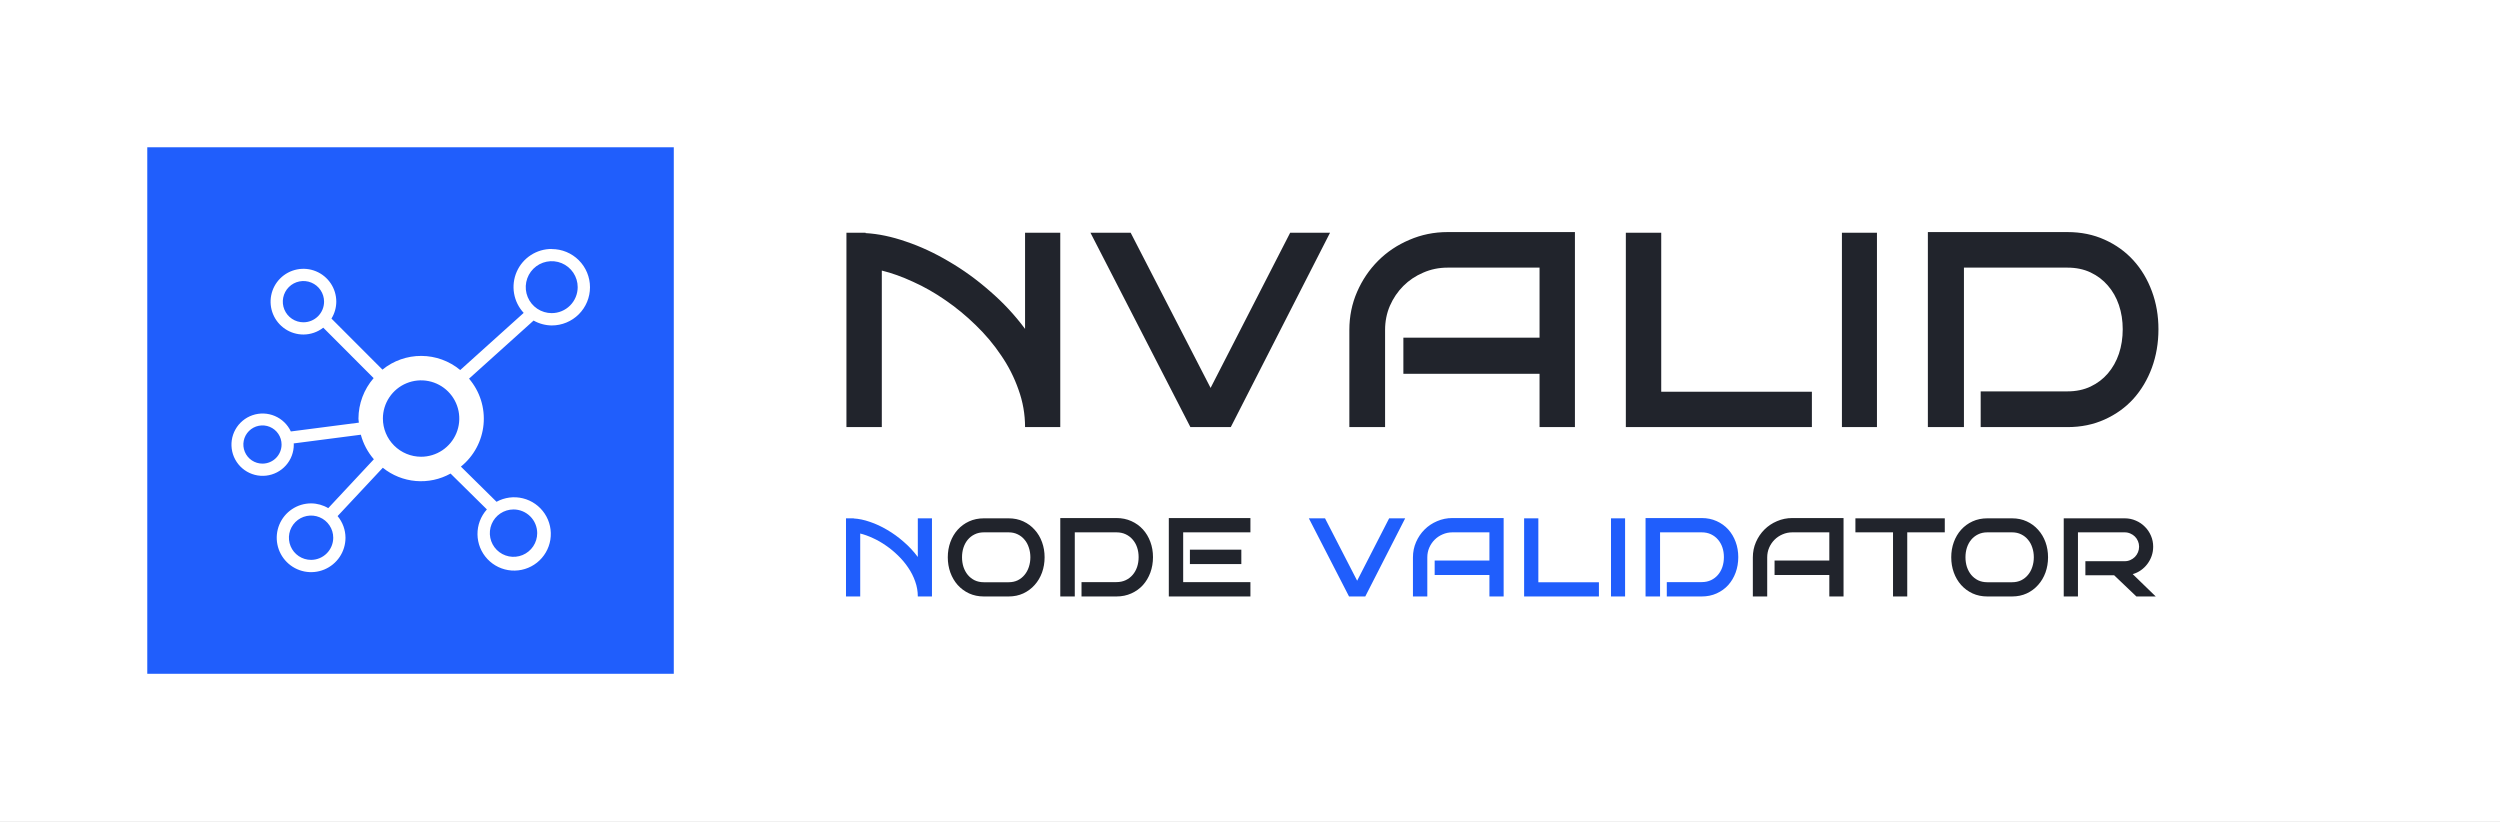
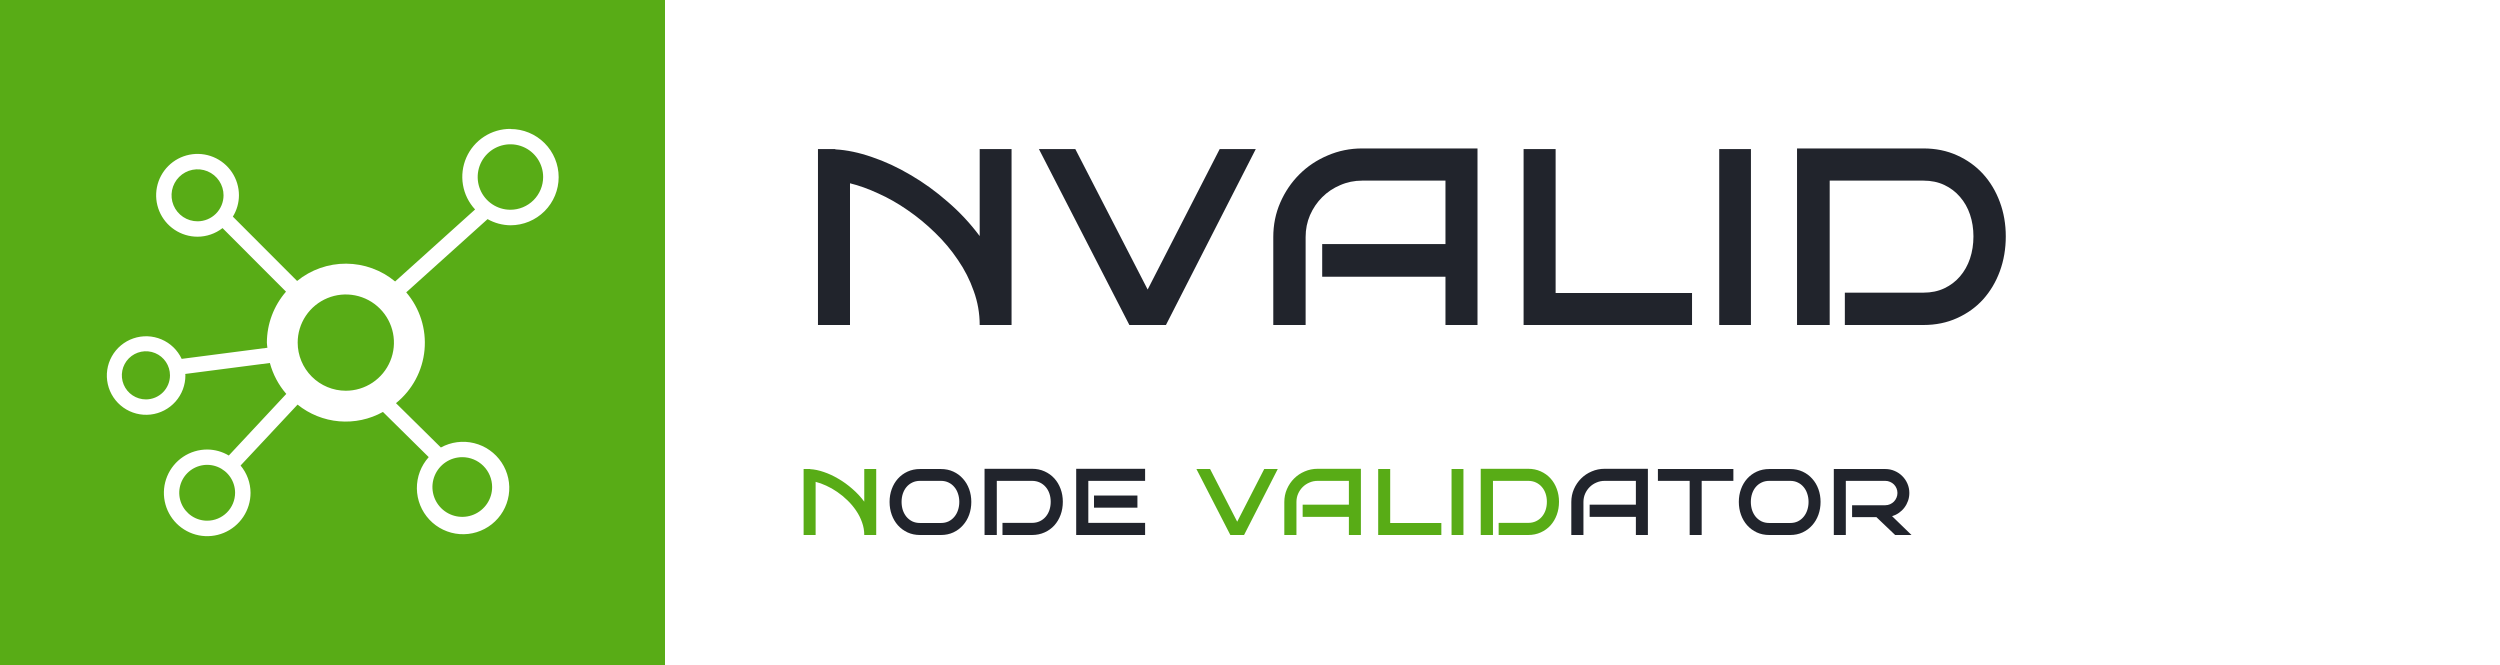
- <svg xmlns="http://www.w3.org/2000/svg" width="679" height="223" viewBox="0 0 679 223" fill="none">
-   <rect width="679" height="223" fill="white" />
-   <rect x="40" y="40" width="143" height="143" fill="#205EFC" />
-   <g clip-path="url(#clip0_1010_36)">
-     <mask id="mask0_1010_36" style="mask-type:luminance" maskUnits="userSpaceOnUse" x="58" y="58" width="107" height="107">
-       <path d="M164.614 58.386H58.386V164.614H164.614V58.386Z" fill="white" />
+ <svg xmlns="http://www.w3.org/2000/svg" width="500" height="133" viewBox="0 0 500 133" fill="none">
+   <rect width="500" height="133" fill="white" />
+   <rect width="133" height="133" fill="#58AC16" />
+   <g clip-path="url(#clip0_1011_107)">
+     <mask id="mask0_1011_107" style="mask-type:luminance" maskUnits="userSpaceOnUse" x="17" y="17" width="99" height="99">
+       <path d="M115.788 17.212H17.212V115.788H115.788V17.212Z" fill="white" />
    </mask>
-     <g mask="url(#mask0_1010_36)">
-       <path d="M149.845 67.617C147.831 67.61 145.858 68.191 144.17 69.29C142.481 70.389 141.151 71.957 140.342 73.802C139.534 75.647 139.282 77.689 139.618 79.675C139.954 81.661 140.863 83.506 142.233 84.982L124.998 100.502C122.034 98.041 118.307 96.684 114.454 96.665C110.602 96.645 106.861 97.962 103.872 100.392L90.025 86.526C90.877 85.145 91.33 83.557 91.337 81.935C91.337 80.17 90.815 78.444 89.834 76.976C88.854 75.508 87.46 74.364 85.83 73.688C84.199 73.012 82.405 72.835 80.674 73.18C78.942 73.524 77.352 74.374 76.104 75.622C74.856 76.87 74.006 78.46 73.662 80.192C73.317 81.923 73.494 83.717 74.17 85.348C74.846 86.978 75.99 88.372 77.458 89.352C78.926 90.332 80.652 90.855 82.417 90.855C84.367 90.848 86.261 90.195 87.801 88.999L101.478 102.699C98.835 105.748 97.372 109.643 97.355 113.677C97.355 114.059 97.442 114.414 97.468 114.789L78.994 117.183C78.109 115.293 76.556 113.798 74.635 112.983C72.715 112.168 70.56 112.091 68.586 112.767C66.612 113.443 64.957 114.825 63.94 116.646C62.922 118.468 62.613 120.601 63.072 122.637C63.53 124.673 64.725 126.467 66.426 127.676C68.127 128.884 70.215 129.422 72.288 129.186C74.361 128.95 76.274 127.956 77.659 126.396C79.045 124.835 79.805 122.818 79.794 120.732C79.794 120.629 79.768 120.536 79.764 120.433L98.002 118.069C98.664 120.53 99.874 122.809 101.541 124.735L89.149 138.014C87.742 137.177 86.138 136.73 84.502 136.719C82.654 136.718 80.849 137.265 79.312 138.291C77.776 139.317 76.579 140.775 75.871 142.482C75.164 144.188 74.979 146.066 75.339 147.878C75.7 149.69 76.589 151.354 77.895 152.66C79.201 153.966 80.865 154.856 82.677 155.216C84.489 155.576 86.367 155.391 88.073 154.684C89.78 153.977 91.238 152.779 92.264 151.243C93.29 149.707 93.837 147.901 93.836 146.054C93.827 143.903 93.068 141.822 91.689 140.171L103.971 127.039C106.532 129.105 109.652 130.359 112.93 130.64C116.209 130.922 119.496 130.218 122.372 128.619L132.238 138.359C130.569 140.215 129.658 142.63 129.686 145.126C129.713 147.622 130.676 150.017 132.386 151.836C134.095 153.656 136.425 154.767 138.914 154.949C141.404 155.132 143.871 154.374 145.828 152.824C147.784 151.274 149.088 149.046 149.479 146.58C149.871 144.115 149.323 141.593 147.943 139.513C146.563 137.432 144.453 135.946 142.029 135.348C139.606 134.75 137.046 135.084 134.857 136.284L125.18 126.73C126.922 125.326 128.363 123.587 129.42 121.616C130.477 119.645 131.128 117.482 131.334 115.255C131.54 113.028 131.298 110.782 130.62 108.651C129.943 106.519 128.845 104.545 127.391 102.845L144.922 87.064C146.432 87.918 148.134 88.375 149.869 88.392C152.62 88.392 155.259 87.299 157.204 85.353C159.15 83.408 160.243 80.769 160.243 78.018C160.243 75.266 159.15 72.628 157.204 70.682C155.259 68.737 152.62 67.644 149.869 67.644L149.845 67.617ZM71.286 125.92C70.26 125.92 69.257 125.616 68.403 125.046C67.55 124.476 66.885 123.665 66.493 122.717C66.1 121.769 65.997 120.726 66.197 119.719C66.397 118.713 66.892 117.788 67.617 117.063C68.343 116.337 69.267 115.843 70.274 115.643C71.28 115.442 72.324 115.545 73.272 115.938C74.22 116.331 75.03 116.996 75.6 117.849C76.17 118.702 76.475 119.705 76.475 120.732C76.474 122.107 75.927 123.427 74.954 124.399C73.981 125.372 72.662 125.919 71.286 125.92ZM145.905 144.799C145.906 146.072 145.529 147.316 144.822 148.374C144.116 149.433 143.111 150.258 141.936 150.745C140.76 151.233 139.467 151.36 138.218 151.113C136.97 150.865 135.824 150.252 134.924 149.353C134.023 148.453 133.41 147.307 133.162 146.059C132.913 144.811 133.041 143.517 133.528 142.341C134.014 141.165 134.839 140.16 135.897 139.453C136.955 138.746 138.199 138.369 139.472 138.369C141.177 138.371 142.812 139.048 144.018 140.254C145.224 141.459 145.902 143.094 145.905 144.799ZM82.417 87.535C81.308 87.536 80.224 87.208 79.302 86.592C78.38 85.977 77.662 85.102 77.237 84.078C76.813 83.053 76.701 81.927 76.918 80.839C77.134 79.752 77.667 78.753 78.451 77.969C79.235 77.185 80.234 76.652 81.321 76.436C82.408 76.219 83.535 76.331 84.559 76.755C85.584 77.18 86.459 77.898 87.074 78.82C87.69 79.743 88.018 80.826 88.017 81.935C88.015 83.42 87.425 84.843 86.375 85.893C85.325 86.943 83.902 87.533 82.417 87.535ZM84.492 152.062C83.301 152.063 82.137 151.711 81.147 151.05C80.157 150.389 79.385 149.449 78.929 148.349C78.473 147.25 78.353 146.039 78.585 144.872C78.817 143.704 79.39 142.631 80.231 141.789C81.073 140.947 82.145 140.374 83.313 140.141C84.481 139.909 85.691 140.028 86.791 140.483C87.891 140.938 88.831 141.71 89.492 142.7C90.154 143.69 90.507 144.853 90.507 146.044C90.505 147.639 89.871 149.168 88.743 150.296C87.616 151.425 86.087 152.06 84.492 152.062ZM103.995 113.677C103.995 111.626 104.603 109.62 105.743 107.914C106.883 106.208 108.503 104.878 110.399 104.093C112.294 103.308 114.38 103.102 116.392 103.503C118.405 103.903 120.253 104.891 121.704 106.342C123.155 107.793 124.143 109.641 124.543 111.653C124.943 113.666 124.738 115.752 123.953 117.647C123.167 119.543 121.838 121.163 120.132 122.303C118.426 123.443 116.42 124.051 114.368 124.051C111.618 124.048 108.982 122.954 107.037 121.009C105.092 119.064 103.998 116.428 103.995 113.677ZM149.845 85.045C148.45 85.045 147.086 84.632 145.926 83.856C144.766 83.081 143.862 81.98 143.328 80.691C142.794 79.402 142.655 77.983 142.927 76.615C143.199 75.246 143.871 73.99 144.857 73.003C145.844 72.016 147.101 71.345 148.469 71.073C149.838 70.8 151.256 70.94 152.545 71.474C153.834 72.008 154.936 72.912 155.711 74.072C156.486 75.232 156.9 76.596 156.9 77.991C156.898 79.862 156.154 81.655 154.832 82.977C153.509 84.3 151.716 85.044 149.845 85.045Z" fill="white" />
+     <g mask="url(#mask0_1011_107)">
+       <path d="M102.083 25.778C100.213 25.771 98.383 26.311 96.816 27.331C95.249 28.35 94.015 29.806 93.264 31.518C92.514 33.23 92.28 35.124 92.592 36.967C92.903 38.811 93.747 40.523 95.019 41.892L79.025 56.294C76.274 54.01 72.816 52.752 69.241 52.733C65.666 52.715 62.195 53.937 59.421 56.192L46.572 43.325C47.362 42.044 47.783 40.57 47.789 39.065C47.789 37.427 47.304 35.825 46.395 34.463C45.485 33.101 44.192 32.039 42.678 31.412C41.165 30.785 39.5 30.621 37.894 30.94C36.287 31.259 34.811 32.048 33.653 33.206C32.495 34.365 31.706 35.84 31.387 37.447C31.067 39.053 31.232 40.718 31.859 42.232C32.486 43.745 33.548 45.038 34.91 45.948C36.272 46.857 37.873 47.343 39.511 47.342C41.321 47.336 43.078 46.73 44.508 45.62L57.2 58.333C54.747 61.162 53.389 64.776 53.374 68.52C53.374 68.875 53.454 69.204 53.478 69.552L36.335 71.774C35.514 70.02 34.073 68.632 32.291 67.876C30.508 67.12 28.509 67.048 26.677 67.676C24.845 68.303 23.309 69.585 22.365 71.276C21.421 72.966 21.134 74.946 21.559 76.835C21.985 78.724 23.094 80.389 24.672 81.511C26.251 82.632 28.188 83.131 30.112 82.912C32.036 82.693 33.811 81.771 35.097 80.323C36.382 78.875 37.088 77.003 37.078 75.067C37.078 74.971 37.053 74.885 37.05 74.789L53.974 72.596C54.588 74.879 55.711 76.994 57.258 78.782L45.759 91.104C44.453 90.327 42.965 89.913 41.446 89.902C39.732 89.902 38.056 90.409 36.63 91.361C35.205 92.313 34.094 93.667 33.438 95.25C32.781 96.834 32.609 98.576 32.944 100.258C33.278 101.939 34.103 103.483 35.315 104.695C36.528 105.907 38.072 106.733 39.753 107.067C41.434 107.401 43.177 107.229 44.76 106.573C46.344 105.917 47.697 104.806 48.649 103.38C49.601 101.955 50.109 100.279 50.108 98.565C50.1 96.569 49.395 94.638 48.115 93.106L59.513 80.92C61.89 82.837 64.785 84 67.827 84.261C70.869 84.523 73.92 83.87 76.588 82.386L85.744 91.424C84.195 93.147 83.35 95.388 83.375 97.704C83.4 100.02 84.295 102.243 85.881 103.931C87.467 105.619 89.629 106.65 91.939 106.82C94.249 106.989 96.539 106.285 98.354 104.847C100.17 103.409 101.379 101.341 101.743 99.053C102.107 96.766 101.598 94.425 100.317 92.495C99.037 90.564 97.079 89.185 94.83 88.63C92.581 88.076 90.206 88.385 88.174 89.499L79.195 80.633C80.81 79.33 82.148 77.717 83.129 75.888C84.11 74.058 84.714 72.051 84.905 69.984C85.096 67.918 84.871 65.834 84.243 63.856C83.614 61.878 82.595 60.046 81.246 58.469L97.514 43.824C98.915 44.617 100.495 45.041 102.104 45.056C104.657 45.056 107.106 44.042 108.911 42.237C110.717 40.431 111.731 37.983 111.731 35.43C111.731 32.877 110.717 30.428 108.911 28.623C107.106 26.817 104.657 25.803 102.104 25.803L102.083 25.778ZM29.182 79.881C28.23 79.881 27.299 79.599 26.507 79.07C25.716 78.541 25.099 77.789 24.734 76.909C24.37 76.029 24.274 75.061 24.46 74.127C24.646 73.193 25.104 72.335 25.778 71.662C26.451 70.989 27.309 70.53 28.243 70.344C29.177 70.159 30.145 70.254 31.025 70.618C31.905 70.983 32.657 71.6 33.186 72.392C33.715 73.183 33.997 74.114 33.997 75.067C33.996 76.343 33.489 77.568 32.586 78.47C31.683 79.373 30.459 79.881 29.182 79.881ZM98.426 97.4C98.427 98.581 98.077 99.736 97.421 100.718C96.766 101.7 95.834 102.466 94.743 102.918C93.652 103.371 92.452 103.489 91.293 103.259C90.135 103.029 89.071 102.461 88.236 101.626C87.4 100.791 86.832 99.727 86.601 98.569C86.37 97.411 86.489 96.211 86.94 95.12C87.392 94.028 88.157 93.096 89.139 92.44C90.121 91.784 91.275 91.433 92.456 91.433C94.038 91.435 95.556 92.064 96.675 93.183C97.794 94.301 98.424 95.818 98.426 97.4ZM39.511 44.261C38.483 44.262 37.477 43.958 36.621 43.386C35.766 42.815 35.099 42.003 34.705 41.053C34.311 40.103 34.208 39.057 34.408 38.048C34.609 37.039 35.104 36.112 35.831 35.385C36.559 34.657 37.486 34.162 38.495 33.961C39.504 33.761 40.549 33.864 41.5 34.258C42.45 34.652 43.262 35.319 43.833 36.175C44.404 37.03 44.709 38.036 44.708 39.065C44.706 40.442 44.158 41.763 43.184 42.738C42.21 43.712 40.889 44.26 39.511 44.261ZM41.437 104.14C40.332 104.141 39.252 103.814 38.333 103.201C37.414 102.587 36.698 101.715 36.275 100.695C35.851 99.674 35.74 98.551 35.956 97.468C36.171 96.384 36.702 95.389 37.483 94.607C38.264 93.826 39.259 93.294 40.343 93.078C41.426 92.862 42.549 92.973 43.57 93.395C44.591 93.818 45.463 94.534 46.077 95.452C46.691 96.371 47.019 97.451 47.019 98.555C47.017 100.036 46.428 101.455 45.382 102.502C44.336 103.549 42.917 104.138 41.437 104.14ZM59.535 68.52C59.535 66.617 60.099 64.755 61.157 63.172C62.215 61.589 63.718 60.355 65.477 59.627C67.236 58.898 69.172 58.707 71.039 59.079C72.907 59.45 74.622 60.367 75.968 61.714C77.315 63.06 78.231 64.775 78.603 66.642C78.974 68.51 78.784 70.445 78.055 72.204C77.326 73.963 76.093 75.467 74.51 76.525C72.927 77.582 71.065 78.147 69.161 78.147C66.609 78.144 64.162 77.129 62.358 75.324C60.553 73.519 59.538 71.073 59.535 68.52ZM102.083 41.951C100.788 41.951 99.522 41.567 98.446 40.848C97.369 40.129 96.53 39.106 96.035 37.91C95.54 36.714 95.41 35.398 95.662 34.128C95.915 32.858 96.538 31.692 97.454 30.776C98.369 29.861 99.536 29.237 100.806 28.985C102.076 28.732 103.392 28.862 104.588 29.357C105.784 29.853 106.806 30.692 107.526 31.768C108.245 32.845 108.629 34.11 108.629 35.405C108.627 37.141 107.937 38.805 106.71 40.032C105.482 41.259 103.818 41.95 102.083 41.951Z" fill="white" />
    </g>
  </g>
-   <path d="M278.406 116C278.406 112.5 277.812 109.109 276.625 105.828C275.469 102.516 273.891 99.406 271.891 96.5C269.922 93.562 267.625 90.828 265 88.297C262.406 85.766 259.672 83.516 256.797 81.547C253.922 79.547 250.984 77.875 247.984 76.531C245.016 75.156 242.188 74.141 239.5 73.484V116H229.891V63.219H235.094V63.312C238.531 63.5 242.188 64.266 246.062 65.609C249.969 66.922 253.844 68.719 257.688 71C261.562 73.25 265.281 75.938 268.844 79.062C272.438 82.156 275.625 85.578 278.406 89.328V63.219H287.969V116H278.406ZM361.234 63.219L334.281 116H323.312L296.172 63.219H307.094L328.797 105.359L350.406 63.219H361.234ZM427.75 116H418.141V101.516H381.156V91.719H418.141V72.688H393.156C390.812 72.688 388.609 73.141 386.547 74.047C384.484 74.922 382.688 76.125 381.156 77.656C379.625 79.188 378.406 80.984 377.5 83.047C376.625 85.078 376.188 87.266 376.188 89.609V116H366.484V89.609C366.484 85.922 367.188 82.469 368.594 79.25C370 76.031 371.906 73.219 374.312 70.812C376.719 68.406 379.547 66.516 382.797 65.141C386.047 63.734 389.5 63.031 393.156 63.031H427.75V116ZM492.109 116H441.578V63.219H451.188V106.391H492.109V116ZM509.781 116H500.266V63.219H509.781V116ZM586.234 89.422C586.234 93.141 585.641 96.625 584.453 99.875C583.266 103.094 581.594 105.906 579.438 108.312C577.281 110.688 574.672 112.562 571.609 113.938C568.578 115.312 565.219 116 561.531 116H537.953V106.297H561.531C563.875 106.297 565.969 105.859 567.812 104.984C569.656 104.109 571.219 102.922 572.5 101.422C573.812 99.891 574.812 98.109 575.5 96.078C576.188 94.016 576.531 91.797 576.531 89.422C576.531 87.078 576.188 84.891 575.5 82.859C574.812 80.828 573.812 79.062 572.5 77.562C571.219 76.062 569.656 74.875 567.812 74C565.969 73.125 563.875 72.688 561.531 72.688H533.406V116H523.609V63.031H561.531C565.219 63.031 568.578 63.719 571.609 65.094C574.672 66.469 577.281 68.344 579.438 70.719C581.594 73.094 583.266 75.891 584.453 79.109C585.641 82.297 586.234 85.734 586.234 89.422Z" fill="#21242C" />
-   <path d="M249.278 162C249.278 160.593 249.039 159.229 248.562 157.91C248.097 156.578 247.462 155.328 246.658 154.159C245.867 152.978 244.943 151.879 243.887 150.861C242.845 149.843 241.745 148.939 240.589 148.147C239.433 147.343 238.252 146.671 237.046 146.13C235.852 145.577 234.715 145.169 233.634 144.905V162H229.771V140.778H231.863V140.815C233.245 140.891 234.715 141.198 236.273 141.739C237.844 142.267 239.402 142.989 240.947 143.906C242.505 144.811 244.001 145.892 245.433 147.148C246.878 148.392 248.16 149.768 249.278 151.276V140.778H253.123V162H249.278ZM381.645 140.778L370.808 162H366.397L355.484 140.778H359.876L368.602 157.722L377.291 140.778H381.645ZM408.39 162H404.526V156.176H389.655V152.237H404.526V144.585H394.48C393.538 144.585 392.652 144.767 391.823 145.131C390.993 145.483 390.271 145.967 389.655 146.583C389.04 147.198 388.55 147.921 388.185 148.75C387.833 149.567 387.657 150.446 387.657 151.389V162H383.756V151.389C383.756 149.906 384.039 148.518 384.604 147.223C385.17 145.929 385.936 144.798 386.904 143.831C387.871 142.863 389.008 142.103 390.315 141.55C391.622 140.985 393.01 140.702 394.48 140.702H408.39V162ZM434.268 162H413.95V140.778H417.814V158.136H434.268V162ZM441.373 162H437.547V140.778H441.373V162ZM472.114 151.313C472.114 152.809 471.875 154.21 471.398 155.516C470.92 156.811 470.248 157.941 469.381 158.909C468.514 159.864 467.465 160.618 466.233 161.171C465.014 161.724 463.664 162 462.181 162H452.701V158.099H462.181C463.123 158.099 463.965 157.923 464.707 157.571C465.448 157.219 466.076 156.742 466.591 156.138C467.119 155.523 467.521 154.806 467.798 153.99C468.074 153.16 468.212 152.268 468.212 151.313C468.212 150.371 468.074 149.491 467.798 148.675C467.521 147.858 467.119 147.148 466.591 146.545C466.076 145.942 465.448 145.464 464.707 145.113C463.965 144.761 463.123 144.585 462.181 144.585H450.872V162H446.933V140.702H462.181C463.664 140.702 465.014 140.979 466.233 141.531C467.465 142.084 468.514 142.838 469.381 143.793C470.248 144.748 470.92 145.873 471.398 147.167C471.875 148.449 472.114 149.831 472.114 151.313Z" fill="#205EFC" />
-   <path d="M283.713 151.351C283.713 152.821 283.48 154.203 283.015 155.498C282.55 156.779 281.884 157.904 281.017 158.871C280.163 159.839 279.133 160.605 277.926 161.171C276.733 161.724 275.401 162 273.931 162H267.221C265.751 162 264.413 161.724 263.206 161.171C262 160.605 260.963 159.839 260.096 158.871C259.242 157.904 258.582 156.779 258.117 155.498C257.653 154.203 257.42 152.821 257.42 151.351C257.42 149.894 257.653 148.524 258.117 147.242C258.582 145.961 259.242 144.842 260.096 143.887C260.963 142.92 262 142.16 263.206 141.607C264.413 141.054 265.751 140.778 267.221 140.778H273.931C275.401 140.778 276.733 141.054 277.926 141.607C279.133 142.16 280.163 142.92 281.017 143.887C281.884 144.842 282.55 145.961 283.015 147.242C283.48 148.524 283.713 149.894 283.713 151.351ZM279.849 151.351C279.849 150.421 279.711 149.548 279.434 148.731C279.17 147.902 278.781 147.186 278.266 146.583C277.763 145.967 277.147 145.483 276.419 145.131C275.69 144.767 274.86 144.585 273.931 144.585H267.221C266.291 144.585 265.456 144.767 264.714 145.131C263.985 145.483 263.363 145.967 262.848 146.583C262.346 147.186 261.956 147.902 261.68 148.731C261.416 149.548 261.284 150.421 261.284 151.351C261.284 152.281 261.416 153.16 261.68 153.99C261.956 154.806 262.346 155.523 262.848 156.138C263.363 156.754 263.985 157.244 264.714 157.608C265.456 157.96 266.291 158.136 267.221 158.136H273.931C274.86 158.136 275.69 157.96 276.419 157.608C277.147 157.244 277.763 156.754 278.266 156.138C278.781 155.523 279.17 154.806 279.434 153.99C279.711 153.16 279.849 152.281 279.849 151.351ZM313.153 151.313C313.153 152.809 312.914 154.21 312.436 155.516C311.959 156.811 311.287 157.941 310.42 158.909C309.553 159.864 308.504 160.618 307.272 161.171C306.053 161.724 304.703 162 303.22 162H293.74V158.099H303.22C304.162 158.099 305.004 157.923 305.746 157.571C306.487 157.219 307.115 156.742 307.63 156.138C308.158 155.523 308.56 154.806 308.837 153.99C309.113 153.16 309.251 152.268 309.251 151.313C309.251 150.371 309.113 149.491 308.837 148.675C308.56 147.858 308.158 147.148 307.63 146.545C307.115 145.942 306.487 145.464 305.746 145.113C305.004 144.761 304.162 144.585 303.22 144.585H291.911V162H287.972V140.702H303.22C304.703 140.702 306.053 140.979 307.272 141.531C308.504 142.084 309.553 142.838 310.42 143.793C311.287 144.748 311.959 145.873 312.436 147.167C312.914 148.449 313.153 149.831 313.153 151.313ZM339.615 162H317.45V140.702H339.615V144.585H321.351V158.099H339.615V162ZM337.146 153.198H323.18V149.297H337.146V153.198ZM500.706 162H496.842V156.176H481.971V152.237H496.842V144.585H486.796C485.854 144.585 484.968 144.767 484.139 145.131C483.309 145.483 482.587 145.967 481.971 146.583C481.355 147.198 480.865 147.921 480.501 148.75C480.149 149.567 479.973 150.446 479.973 151.389V162H476.072V151.389C476.072 149.906 476.354 148.518 476.92 147.223C477.485 145.929 478.252 144.798 479.219 143.831C480.187 142.863 481.324 142.103 482.631 141.55C483.938 140.985 485.326 140.702 486.796 140.702H500.706V162ZM518.008 162H514.144V144.585H503.929V140.778H528.204V144.585H518.008V162ZM556.25 151.351C556.25 152.821 556.017 154.203 555.552 155.498C555.087 156.779 554.421 157.904 553.554 158.871C552.7 159.839 551.67 160.605 550.463 161.171C549.27 161.724 547.938 162 546.468 162H539.758C538.288 162 536.95 161.724 535.743 161.171C534.537 160.605 533.501 159.839 532.634 158.871C531.779 157.904 531.119 156.779 530.655 155.498C530.19 154.203 529.957 152.821 529.957 151.351C529.957 149.894 530.19 148.524 530.655 147.242C531.119 145.961 531.779 144.842 532.634 143.887C533.501 142.92 534.537 142.16 535.743 141.607C536.95 141.054 538.288 140.778 539.758 140.778H546.468C547.938 140.778 549.27 141.054 550.463 141.607C551.67 142.16 552.7 142.92 553.554 143.887C554.421 144.842 555.087 145.961 555.552 147.242C556.017 148.524 556.25 149.894 556.25 151.351ZM552.386 151.351C552.386 150.421 552.248 149.548 551.971 148.731C551.707 147.902 551.318 147.186 550.803 146.583C550.3 145.967 549.684 145.483 548.956 145.131C548.227 144.767 547.398 144.585 546.468 144.585H539.758C538.828 144.585 537.993 144.767 537.251 145.131C536.522 145.483 535.901 145.967 535.385 146.583C534.883 147.186 534.493 147.902 534.217 148.731C533.953 149.548 533.821 150.421 533.821 151.351C533.821 152.281 533.953 153.16 534.217 153.99C534.493 154.806 534.883 155.523 535.385 156.138C535.901 156.754 536.522 157.244 537.251 157.608C537.993 157.96 538.828 158.136 539.758 158.136H546.468C547.398 158.136 548.227 157.96 548.956 157.608C549.684 157.244 550.3 156.754 550.803 156.138C551.318 155.523 551.707 154.806 551.971 153.99C552.248 153.16 552.386 152.281 552.386 151.351ZM585.501 162H580.243L574.211 156.251H566.39V152.425H577.076C577.617 152.425 578.126 152.319 578.603 152.105C579.08 151.891 579.495 151.609 579.847 151.257C580.199 150.892 580.475 150.472 580.676 149.994C580.877 149.517 580.978 149.014 580.978 148.486C580.978 147.946 580.877 147.443 580.676 146.978C580.475 146.501 580.199 146.086 579.847 145.734C579.495 145.383 579.08 145.106 578.603 144.905C578.126 144.692 577.617 144.585 577.076 144.585H564.373V162H560.509V140.778H577.076C578.144 140.778 579.15 140.985 580.092 141.4C581.034 141.802 581.851 142.354 582.542 143.058C583.246 143.749 583.799 144.566 584.201 145.508C584.603 146.438 584.804 147.431 584.804 148.486C584.804 149.353 584.666 150.189 584.389 150.993C584.113 151.785 583.723 152.513 583.221 153.179C582.731 153.833 582.146 154.398 581.468 154.876C580.789 155.353 580.048 155.705 579.244 155.931L585.501 162Z" fill="#21242C" />
+   <path d="M195.938 65C195.938 62.667 195.542 60.406 194.75 58.219C193.979 56.01 192.927 53.938 191.594 52C190.281 50.042 188.75 48.219 187 46.531C185.271 44.844 183.448 43.344 181.531 42.031C179.615 40.698 177.656 39.583 175.656 38.688C173.677 37.771 171.792 37.094 170 36.656V65H163.594V29.812H167.062V29.875C169.354 30 171.792 30.51 174.375 31.406C176.979 32.281 179.562 33.479 182.125 35C184.708 36.5 187.188 38.292 189.562 40.375C191.958 42.438 194.083 44.719 195.938 47.219V29.812H202.312V65H195.938ZM251.156 29.812L233.188 65H225.875L207.781 29.812H215.062L229.531 57.906L243.938 29.812H251.156ZM295.5 65H289.094V55.344H264.438V48.812H289.094V36.125H272.438C270.875 36.125 269.406 36.427 268.031 37.031C266.656 37.615 265.458 38.417 264.438 39.438C263.417 40.458 262.604 41.656 262 43.031C261.417 44.385 261.125 45.844 261.125 47.406V65H254.656V47.406C254.656 44.948 255.125 42.646 256.062 40.5C257 38.354 258.271 36.479 259.875 34.875C261.479 33.271 263.365 32.01 265.531 31.094C267.698 30.156 270 29.688 272.438 29.688H295.5V65ZM338.406 65H304.719V29.812H311.125V58.594H338.406V65ZM350.188 65H343.844V29.812H350.188V65ZM401.156 47.281C401.156 49.76 400.76 52.083 399.969 54.25C399.177 56.396 398.062 58.271 396.625 59.875C395.188 61.458 393.448 62.708 391.406 63.625C389.385 64.542 387.146 65 384.688 65H368.969V58.531H384.688C386.25 58.531 387.646 58.24 388.875 57.656C390.104 57.073 391.146 56.281 392 55.281C392.875 54.26 393.542 53.073 394 51.719C394.458 50.344 394.688 48.865 394.688 47.281C394.688 45.719 394.458 44.26 394 42.906C393.542 41.552 392.875 40.375 392 39.375C391.146 38.375 390.104 37.583 388.875 37C387.646 36.417 386.25 36.125 384.688 36.125H365.938V65H359.406V29.688H384.688C387.146 29.688 389.385 30.146 391.406 31.062C393.448 31.979 395.188 33.229 396.625 34.812C398.062 36.396 399.177 38.26 399.969 40.406C400.76 42.531 401.156 44.823 401.156 47.281Z" fill="#21242C" />
+   <path d="M172.852 107C172.852 106.125 172.703 105.277 172.406 104.457C172.117 103.629 171.723 102.852 171.223 102.125C170.73 101.391 170.156 100.707 169.5 100.074C168.852 99.441 168.168 98.879 167.449 98.387C166.73 97.887 165.996 97.469 165.246 97.133C164.504 96.789 163.797 96.535 163.125 96.371V107H160.723V93.805H162.023V93.828C162.883 93.875 163.797 94.066 164.766 94.402C165.742 94.731 166.711 95.18 167.672 95.75C168.641 96.312 169.57 96.984 170.461 97.766C171.359 98.539 172.156 99.394 172.852 100.332V93.805H175.242V107H172.852ZM255.551 93.805L248.812 107H246.07L239.285 93.805H242.016L247.441 104.34L252.844 93.805H255.551ZM272.18 107H269.777V103.379H260.531V100.93H269.777V96.172H263.531C262.945 96.172 262.395 96.285 261.879 96.512C261.363 96.731 260.914 97.031 260.531 97.414C260.148 97.797 259.844 98.246 259.617 98.762C259.398 99.269 259.289 99.816 259.289 100.402V107H256.863V100.402C256.863 99.481 257.039 98.617 257.391 97.812C257.742 97.008 258.219 96.305 258.82 95.703C259.422 95.102 260.129 94.629 260.941 94.285C261.754 93.934 262.617 93.758 263.531 93.758H272.18V107ZM288.27 107H275.637V93.805H278.039V104.598H288.27V107ZM292.688 107H290.309V93.805H292.688V107ZM311.801 100.355C311.801 101.285 311.652 102.156 311.355 102.969C311.059 103.773 310.641 104.477 310.102 105.078C309.562 105.672 308.91 106.141 308.145 106.484C307.387 106.828 306.547 107 305.625 107H299.73V104.574H305.625C306.211 104.574 306.734 104.465 307.195 104.246C307.656 104.027 308.047 103.73 308.367 103.355C308.695 102.973 308.945 102.527 309.117 102.02C309.289 101.504 309.375 100.949 309.375 100.355C309.375 99.769 309.289 99.223 309.117 98.715C308.945 98.207 308.695 97.766 308.367 97.391C308.047 97.016 307.656 96.719 307.195 96.5C306.734 96.281 306.211 96.172 305.625 96.172H298.594V107H296.145V93.758H305.625C306.547 93.758 307.387 93.93 308.145 94.273C308.91 94.617 309.562 95.086 310.102 95.68C310.641 96.273 311.059 96.973 311.355 97.777C311.652 98.574 311.801 99.434 311.801 100.355Z" fill="#58AC16" />
+   <path d="M194.262 100.379C194.262 101.293 194.117 102.152 193.828 102.957C193.539 103.754 193.125 104.453 192.586 105.055C192.055 105.656 191.414 106.133 190.664 106.484C189.922 106.828 189.094 107 188.18 107H184.008C183.094 107 182.262 106.828 181.512 106.484C180.762 106.133 180.117 105.656 179.578 105.055C179.047 104.453 178.637 103.754 178.348 102.957C178.059 102.152 177.914 101.293 177.914 100.379C177.914 99.473 178.059 98.621 178.348 97.824C178.637 97.027 179.047 96.332 179.578 95.738C180.117 95.137 180.762 94.664 181.512 94.32C182.262 93.977 183.094 93.805 184.008 93.805H188.18C189.094 93.805 189.922 93.977 190.664 94.32C191.414 94.664 192.055 95.137 192.586 95.738C193.125 96.332 193.539 97.027 193.828 97.824C194.117 98.621 194.262 99.473 194.262 100.379ZM191.859 100.379C191.859 99.801 191.773 99.258 191.602 98.75C191.438 98.234 191.195 97.789 190.875 97.414C190.562 97.031 190.18 96.731 189.727 96.512C189.273 96.285 188.758 96.172 188.18 96.172H184.008C183.43 96.172 182.91 96.285 182.449 96.512C181.996 96.731 181.609 97.031 181.289 97.414C180.977 97.789 180.734 98.234 180.562 98.75C180.398 99.258 180.316 99.801 180.316 100.379C180.316 100.957 180.398 101.504 180.562 102.02C180.734 102.527 180.977 102.973 181.289 103.355C181.609 103.738 181.996 104.043 182.449 104.27C182.91 104.488 183.43 104.598 184.008 104.598H188.18C188.758 104.598 189.273 104.488 189.727 104.27C190.18 104.043 190.562 103.738 190.875 103.355C191.195 102.973 191.438 102.527 191.602 102.02C191.773 101.504 191.859 100.957 191.859 100.379ZM212.566 100.355C212.566 101.285 212.418 102.156 212.121 102.969C211.824 103.773 211.406 104.477 210.867 105.078C210.328 105.672 209.676 106.141 208.91 106.484C208.152 106.828 207.312 107 206.391 107H200.496V104.574H206.391C206.977 104.574 207.5 104.465 207.961 104.246C208.422 104.027 208.812 103.73 209.133 103.355C209.461 102.973 209.711 102.527 209.883 102.02C210.055 101.504 210.141 100.949 210.141 100.355C210.141 99.769 210.055 99.223 209.883 98.715C209.711 98.207 209.461 97.766 209.133 97.391C208.812 97.016 208.422 96.719 207.961 96.5C207.5 96.281 206.977 96.172 206.391 96.172H199.359V107H196.91V93.758H206.391C207.312 93.758 208.152 93.93 208.91 94.273C209.676 94.617 210.328 95.086 210.867 95.68C211.406 96.273 211.824 96.973 212.121 97.777C212.418 98.574 212.566 99.434 212.566 100.355ZM229.02 107H215.238V93.758H229.02V96.172H217.664V104.574H229.02V107ZM227.484 101.527H218.801V99.102H227.484V101.527ZM329.578 107H327.176V103.379H317.93V100.93H327.176V96.172H320.93C320.344 96.172 319.793 96.285 319.277 96.512C318.762 96.731 318.312 97.031 317.93 97.414C317.547 97.797 317.242 98.246 317.016 98.762C316.797 99.269 316.688 99.816 316.688 100.402V107H314.262V100.402C314.262 99.481 314.438 98.617 314.789 97.812C315.141 97.008 315.617 96.305 316.219 95.703C316.82 95.102 317.527 94.629 318.34 94.285C319.152 93.934 320.016 93.758 320.93 93.758H329.578V107ZM340.336 107H337.934V96.172H331.582V93.805H346.676V96.172H340.336V107ZM364.113 100.379C364.113 101.293 363.969 102.152 363.68 102.957C363.391 103.754 362.977 104.453 362.438 105.055C361.906 105.656 361.266 106.133 360.516 106.484C359.773 106.828 358.945 107 358.031 107H353.859C352.945 107 352.113 106.828 351.363 106.484C350.613 106.133 349.969 105.656 349.43 105.055C348.898 104.453 348.488 103.754 348.199 102.957C347.91 102.152 347.766 101.293 347.766 100.379C347.766 99.473 347.91 98.621 348.199 97.824C348.488 97.027 348.898 96.332 349.43 95.738C349.969 95.137 350.613 94.664 351.363 94.32C352.113 93.977 352.945 93.805 353.859 93.805H358.031C358.945 93.805 359.773 93.977 360.516 94.32C361.266 94.664 361.906 95.137 362.438 95.738C362.977 96.332 363.391 97.027 363.68 97.824C363.969 98.621 364.113 99.473 364.113 100.379ZM361.711 100.379C361.711 99.801 361.625 99.258 361.453 98.75C361.289 98.234 361.047 97.789 360.727 97.414C360.414 97.031 360.031 96.731 359.578 96.512C359.125 96.285 358.609 96.172 358.031 96.172H353.859C353.281 96.172 352.762 96.285 352.301 96.512C351.848 96.731 351.461 97.031 351.141 97.414C350.828 97.789 350.586 98.234 350.414 98.75C350.25 99.258 350.168 99.801 350.168 100.379C350.168 100.957 350.25 101.504 350.414 102.02C350.586 102.527 350.828 102.973 351.141 103.355C351.461 103.738 351.848 104.043 352.301 104.27C352.762 104.488 353.281 104.598 353.859 104.598H358.031C358.609 104.598 359.125 104.488 359.578 104.27C360.031 104.043 360.414 103.738 360.727 103.355C361.047 102.973 361.289 102.527 361.453 102.02C361.625 101.504 361.711 100.957 361.711 100.379ZM382.301 107H379.031L375.281 103.426H370.418V101.047H377.062C377.398 101.047 377.715 100.98 378.012 100.848C378.309 100.715 378.566 100.539 378.785 100.32C379.004 100.094 379.176 99.832 379.301 99.535C379.426 99.238 379.488 98.926 379.488 98.598C379.488 98.262 379.426 97.949 379.301 97.66C379.176 97.363 379.004 97.106 378.785 96.887C378.566 96.668 378.309 96.496 378.012 96.371C377.715 96.238 377.398 96.172 377.062 96.172H369.164V107H366.762V93.805H377.062C377.727 93.805 378.352 93.934 378.938 94.191C379.523 94.441 380.031 94.785 380.461 95.223C380.898 95.652 381.242 96.16 381.492 96.746C381.742 97.324 381.867 97.941 381.867 98.598C381.867 99.137 381.781 99.656 381.609 100.156C381.438 100.648 381.195 101.102 380.883 101.516C380.578 101.922 380.215 102.273 379.793 102.57C379.371 102.867 378.91 103.086 378.41 103.227L382.301 107Z" fill="#21242C" />
  <defs>
-     <clipPath id="clip0_1010_36">
-       <rect width="106.229" height="106.229" fill="white" transform="translate(58.3857 58.3857)" />
+     <clipPath id="clip0_1011_107">
+       <rect width="98.576" height="98.576" fill="white" transform="translate(17.2119 17.2119)" />
    </clipPath>
  </defs>
</svg>
